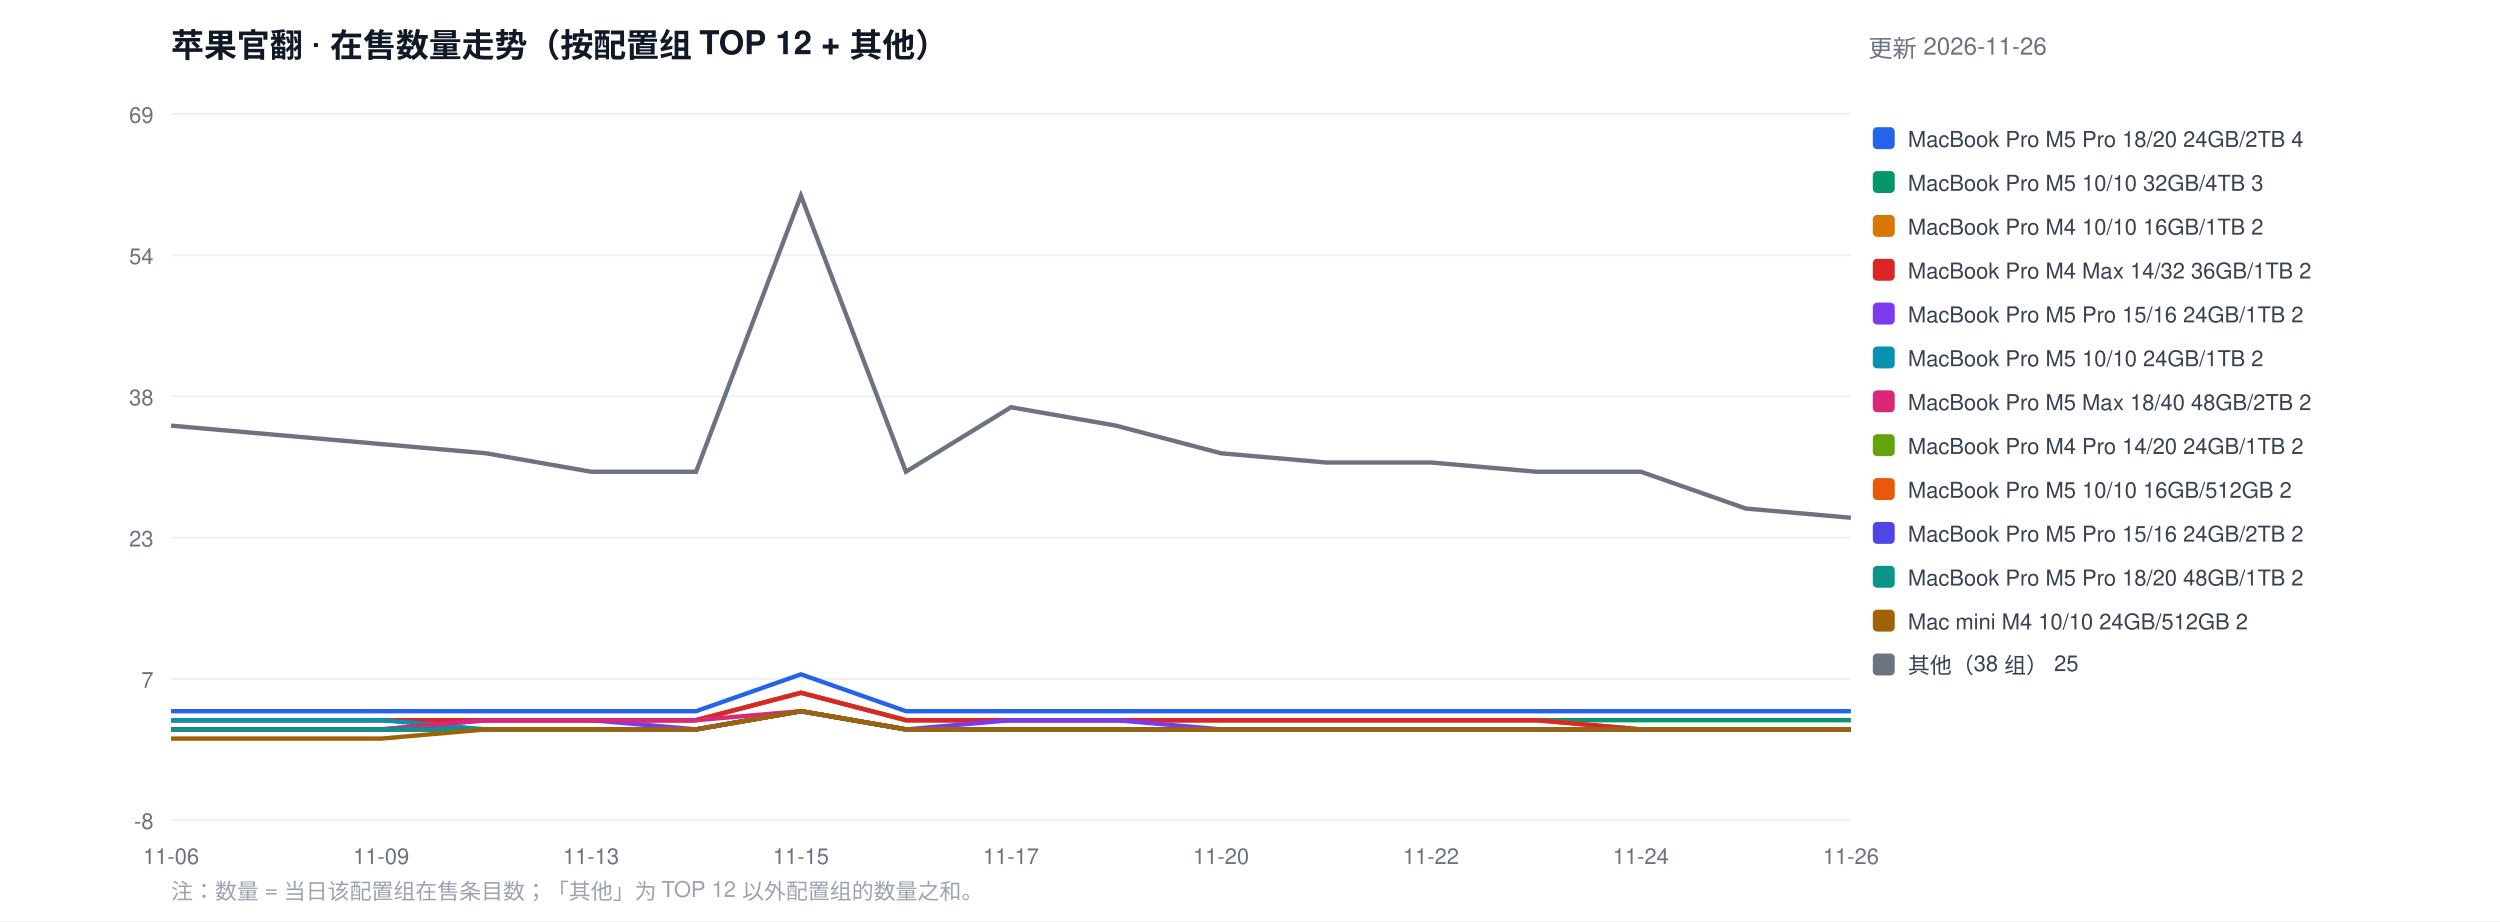
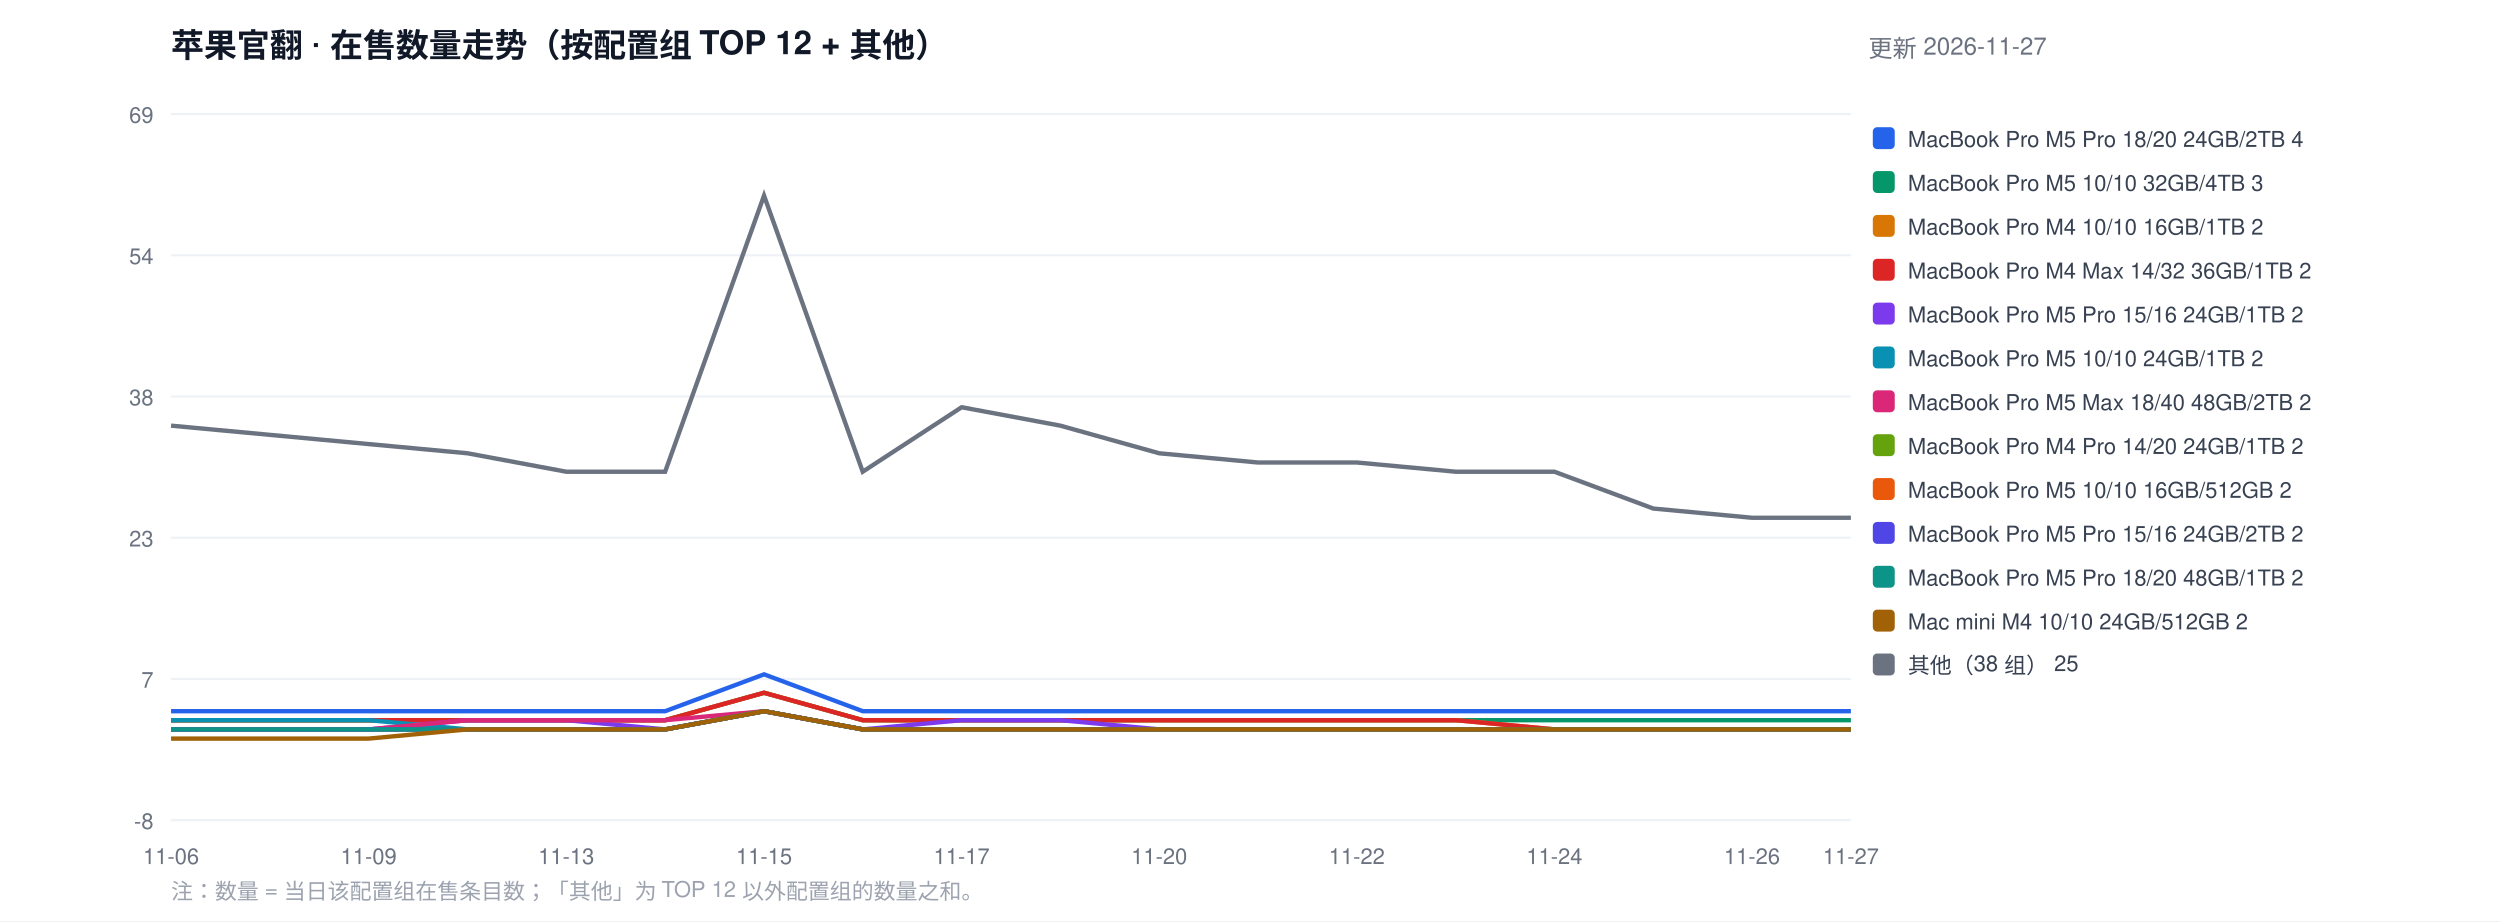
<svg xmlns="http://www.w3.org/2000/svg" width="1140" height="420" viewBox="0 0 1140 420" font-family="-apple-system,Segoe UI,Helvetica,Arial,sans-serif">
  <rect width="1140" height="420" fill="#ffffff" />
  <text x="78" y="26" font-size="15" font-weight="600" fill="#111827">苹果官翻 · 在售数量走势（按配置组 TOP 12 + 其他）</text>
-   <text x="852" y="26" font-size="11" fill="#6b7280">更新 2026-11-26</text>
+   <text x="852" y="26" font-size="11" fill="#6b7280">更新 2026-11-27</text>
  <line x1="78" y1="374.0" x2="844" y2="374.0" stroke="#eef2f7" />
  <text x="70" y="378.0" font-size="10" fill="#6b7280" text-anchor="end">-8</text>
  <line x1="78" y1="309.6" x2="844" y2="309.6" stroke="#eef2f7" />
  <text x="70" y="313.6" font-size="10" fill="#6b7280" text-anchor="end">7</text>
  <line x1="78" y1="245.2" x2="844" y2="245.2" stroke="#eef2f7" />
  <text x="70" y="249.2" font-size="10" fill="#6b7280" text-anchor="end">23</text>
  <line x1="78" y1="180.8" x2="844" y2="180.8" stroke="#eef2f7" />
  <text x="70" y="184.8" font-size="10" fill="#6b7280" text-anchor="end">38</text>
  <line x1="78" y1="116.4" x2="844" y2="116.4" stroke="#eef2f7" />
  <text x="70" y="120.4" font-size="10" fill="#6b7280" text-anchor="end">54</text>
  <line x1="78" y1="52.0" x2="844" y2="52.0" stroke="#eef2f7" />
  <text x="70" y="56.0" font-size="10" fill="#6b7280" text-anchor="end">69</text>
  <text x="78.0" y="394" font-size="10" fill="#6b7280" text-anchor="middle">11-06</text>
-   <text x="173.8" y="394" font-size="10" fill="#6b7280" text-anchor="middle">11-09</text>
-   <text x="269.5" y="394" font-size="10" fill="#6b7280" text-anchor="middle">11-13</text>
-   <text x="365.2" y="394" font-size="10" fill="#6b7280" text-anchor="middle">11-15</text>
-   <text x="461.0" y="394" font-size="10" fill="#6b7280" text-anchor="middle">11-17</text>
-   <text x="556.8" y="394" font-size="10" fill="#6b7280" text-anchor="middle">11-20</text>
-   <text x="652.5" y="394" font-size="10" fill="#6b7280" text-anchor="middle">11-22</text>
-   <text x="748.2" y="394" font-size="10" fill="#6b7280" text-anchor="middle">11-24</text>
-   <text x="844.0" y="394" font-size="10" fill="#6b7280" text-anchor="middle">11-26</text>
-   <polyline fill="none" stroke="#2563eb" stroke-width="2" points="78.0,324.3 125.9,324.3 173.8,324.3 221.6,324.3 269.5,324.3 317.4,324.3 365.2,307.5 413.1,324.3 461.0,324.3 508.9,324.3 556.8,324.3 604.6,324.3 652.5,324.3 700.4,324.3 748.2,324.3 796.1,324.3 844.0,324.3" />
-   <polyline fill="none" stroke="#059669" stroke-width="2" points="78.0,328.4 125.9,328.4 173.8,328.4 221.6,328.4 269.5,328.4 317.4,328.4 365.2,315.9 413.1,328.4 461.0,328.4 508.9,328.4 556.8,328.4 604.6,328.4 652.5,328.4 700.4,328.4 748.2,328.4 796.1,328.4 844.0,328.4" />
-   <polyline fill="none" stroke="#d97706" stroke-width="2" points="78.0,328.4 125.9,328.4 173.8,328.4 221.6,328.4 269.5,328.4 317.4,328.4 365.2,315.9 413.1,328.4 461.0,328.4 508.9,328.4 556.8,328.4 604.6,328.4 652.5,328.4 700.4,328.4 748.2,332.6 796.1,332.6 844.0,332.6" />
-   <polyline fill="none" stroke="#dc2626" stroke-width="2" points="78.0,328.4 125.9,328.4 173.8,328.4 221.6,328.4 269.5,328.4 317.4,328.4 365.2,315.9 413.1,328.4 461.0,328.4 508.9,328.4 556.8,328.4 604.6,328.4 652.5,328.4 700.4,328.4 748.2,332.6 796.1,332.6 844.0,332.6" />
-   <polyline fill="none" stroke="#7c3aed" stroke-width="2" points="78.0,332.6 125.9,332.6 173.8,332.6 221.6,328.4 269.5,328.4 317.4,332.6 365.2,324.3 413.1,332.6 461.0,328.4 508.9,328.4 556.8,332.6 604.6,332.6 652.5,332.6 700.4,332.6 748.2,332.6 796.1,332.6 844.0,332.6" />
-   <polyline fill="none" stroke="#0891b2" stroke-width="2" points="78.0,328.4 125.9,328.4 173.8,328.4 221.6,332.6 269.5,332.6 317.4,332.6 365.2,324.3 413.1,332.6 461.0,332.6 508.9,332.6 556.8,332.6 604.6,332.6 652.5,332.6 700.4,332.6 748.2,332.6 796.1,332.6 844.0,332.6" />
-   <polyline fill="none" stroke="#db2777" stroke-width="2" points="78.0,332.6 125.9,332.6 173.8,332.6 221.6,328.4 269.5,328.4 317.4,328.4 365.2,324.3 413.1,332.6 461.0,332.6 508.9,332.6 556.8,332.6 604.6,332.6 652.5,332.6 700.4,332.6 748.2,332.6 796.1,332.6 844.0,332.6" />
-   <polyline fill="none" stroke="#65a30d" stroke-width="2" points="78.0,332.6 125.9,332.6 173.8,332.6 221.6,332.6 269.5,332.6 317.4,332.6 365.2,324.3 413.1,332.6 461.0,332.6 508.9,332.6 556.8,332.6 604.6,332.6 652.5,332.6 700.4,332.6 748.2,332.6 796.1,332.6 844.0,332.6" />
-   <polyline fill="none" stroke="#ea580c" stroke-width="2" points="78.0,332.6 125.9,332.6 173.8,332.6 221.6,332.6 269.5,332.6 317.4,332.6 365.2,324.3 413.1,332.6 461.0,332.6 508.9,332.6 556.8,332.6 604.6,332.6 652.5,332.6 700.4,332.6 748.2,332.6 796.1,332.6 844.0,332.6" />
-   <polyline fill="none" stroke="#4f46e5" stroke-width="2" points="78.0,332.6 125.9,332.6 173.8,332.6 221.6,332.6 269.5,332.6 317.4,332.6 365.2,324.3 413.1,332.6 461.0,332.6 508.9,332.6 556.8,332.6 604.6,332.6 652.5,332.6 700.4,332.6 748.2,332.6 796.1,332.6 844.0,332.6" />
-   <polyline fill="none" stroke="#0d9488" stroke-width="2" points="78.0,332.6 125.9,332.6 173.8,332.6 221.6,332.6 269.5,332.6 317.4,332.6 365.2,324.3 413.1,332.6 461.0,332.6 508.9,332.6 556.8,332.6 604.6,332.6 652.5,332.6 700.4,332.6 748.2,332.6 796.1,332.6 844.0,332.6" />
-   <polyline fill="none" stroke="#a16207" stroke-width="2" points="78.0,336.8 125.9,336.8 173.8,336.8 221.6,332.6 269.5,332.6 317.4,332.6 365.2,324.3 413.1,332.6 461.0,332.6 508.9,332.6 556.8,332.6 604.6,332.6 652.5,332.6 700.4,332.6 748.2,332.6 796.1,332.6 844.0,332.6" />
-   <polyline fill="none" stroke="#6b7280" stroke-width="2" points="78.0,194.1 125.9,198.3 173.8,202.5 221.6,206.7 269.5,215.1 317.4,215.1 365.2,89.2 413.1,215.1 461.0,185.7 508.9,194.1 556.8,206.7 604.6,210.9 652.5,210.9 700.4,215.1 748.2,215.1 796.1,231.9 844.0,236.1" />
+   <text x="168.1" y="394" font-size="10" fill="#6b7280" text-anchor="middle">11-09</text>
+   <text x="258.2" y="394" font-size="10" fill="#6b7280" text-anchor="middle">11-13</text>
+   <text x="348.4" y="394" font-size="10" fill="#6b7280" text-anchor="middle">11-15</text>
+   <text x="438.5" y="394" font-size="10" fill="#6b7280" text-anchor="middle">11-17</text>
+   <text x="528.6" y="394" font-size="10" fill="#6b7280" text-anchor="middle">11-20</text>
+   <text x="618.7" y="394" font-size="10" fill="#6b7280" text-anchor="middle">11-22</text>
+   <text x="708.8" y="394" font-size="10" fill="#6b7280" text-anchor="middle">11-24</text>
+   <text x="798.9" y="394" font-size="10" fill="#6b7280" text-anchor="middle">11-26</text>
+   <text x="844.0" y="394" font-size="10" fill="#6b7280" text-anchor="middle">11-27</text>
+   <polyline fill="none" stroke="#2563eb" stroke-width="2" points="78.0,324.3 123.1,324.3 168.1,324.3 213.2,324.3 258.2,324.3 303.3,324.3 348.4,307.5 393.4,324.3 438.5,324.3 483.5,324.3 528.6,324.3 573.6,324.3 618.7,324.3 663.8,324.3 708.8,324.3 753.9,324.3 798.9,324.3 844.0,324.3" />
+   <polyline fill="none" stroke="#059669" stroke-width="2" points="78.0,328.4 123.1,328.4 168.1,328.4 213.2,328.4 258.2,328.4 303.3,328.4 348.4,315.9 393.4,328.4 438.5,328.4 483.5,328.4 528.6,328.4 573.6,328.4 618.7,328.4 663.8,328.4 708.8,328.4 753.9,328.4 798.9,328.4 844.0,328.4" />
+   <polyline fill="none" stroke="#d97706" stroke-width="2" points="78.0,328.4 123.1,328.4 168.1,328.4 213.2,328.4 258.2,328.4 303.3,328.4 348.4,315.9 393.4,328.4 438.5,328.4 483.5,328.4 528.6,328.4 573.6,328.4 618.7,328.4 663.8,328.4 708.8,332.6 753.9,332.6 798.9,332.6 844.0,332.6" />
+   <polyline fill="none" stroke="#dc2626" stroke-width="2" points="78.0,328.4 123.1,328.4 168.1,328.4 213.2,328.4 258.2,328.4 303.3,328.4 348.4,315.9 393.4,328.4 438.5,328.4 483.5,328.4 528.6,328.4 573.6,328.4 618.7,328.4 663.8,328.4 708.8,332.6 753.9,332.6 798.9,332.6 844.0,332.6" />
+   <polyline fill="none" stroke="#7c3aed" stroke-width="2" points="78.0,332.6 123.1,332.6 168.1,332.6 213.2,328.4 258.2,328.4 303.3,332.6 348.4,324.3 393.4,332.6 438.5,328.4 483.5,328.4 528.6,332.6 573.6,332.6 618.7,332.6 663.8,332.6 708.8,332.6 753.9,332.6 798.9,332.6 844.0,332.6" />
+   <polyline fill="none" stroke="#0891b2" stroke-width="2" points="78.0,328.4 123.1,328.4 168.1,328.4 213.2,332.6 258.2,332.6 303.3,332.6 348.4,324.3 393.4,332.6 438.5,332.6 483.5,332.6 528.6,332.6 573.6,332.6 618.7,332.6 663.8,332.6 708.8,332.6 753.9,332.6 798.9,332.6 844.0,332.6" />
+   <polyline fill="none" stroke="#db2777" stroke-width="2" points="78.0,332.6 123.1,332.6 168.1,332.6 213.2,328.4 258.2,328.4 303.3,328.4 348.4,324.3 393.4,332.6 438.5,332.6 483.5,332.6 528.6,332.6 573.6,332.6 618.7,332.6 663.8,332.6 708.8,332.6 753.9,332.6 798.9,332.6 844.0,332.6" />
+   <polyline fill="none" stroke="#65a30d" stroke-width="2" points="78.0,332.6 123.1,332.6 168.1,332.6 213.2,332.6 258.2,332.6 303.3,332.6 348.4,324.3 393.4,332.6 438.5,332.6 483.5,332.6 528.6,332.6 573.6,332.6 618.7,332.6 663.8,332.6 708.8,332.6 753.9,332.6 798.9,332.6 844.0,332.6" />
+   <polyline fill="none" stroke="#ea580c" stroke-width="2" points="78.0,332.6 123.1,332.6 168.1,332.6 213.2,332.6 258.2,332.6 303.3,332.6 348.4,324.3 393.4,332.6 438.5,332.6 483.5,332.6 528.6,332.6 573.6,332.6 618.7,332.6 663.8,332.6 708.8,332.6 753.9,332.6 798.9,332.6 844.0,332.6" />
+   <polyline fill="none" stroke="#4f46e5" stroke-width="2" points="78.0,332.6 123.1,332.6 168.1,332.6 213.2,332.6 258.2,332.6 303.3,332.6 348.4,324.3 393.4,332.6 438.5,332.6 483.5,332.6 528.6,332.6 573.6,332.6 618.7,332.6 663.8,332.6 708.8,332.6 753.9,332.6 798.9,332.6 844.0,332.6" />
+   <polyline fill="none" stroke="#0d9488" stroke-width="2" points="78.0,332.6 123.1,332.6 168.1,332.6 213.2,332.6 258.2,332.6 303.3,332.6 348.4,324.3 393.4,332.6 438.5,332.6 483.5,332.6 528.6,332.6 573.6,332.6 618.7,332.6 663.8,332.6 708.8,332.6 753.9,332.6 798.9,332.6 844.0,332.6" />
+   <polyline fill="none" stroke="#a16207" stroke-width="2" points="78.0,336.8 123.1,336.8 168.1,336.8 213.2,332.6 258.2,332.6 303.3,332.6 348.4,324.3 393.4,332.6 438.5,332.6 483.5,332.6 528.6,332.6 573.6,332.6 618.7,332.6 663.8,332.6 708.8,332.6 753.9,332.6 798.9,332.6 844.0,332.6" />
+   <polyline fill="none" stroke="#6b7280" stroke-width="2" points="78.0,194.1 123.1,198.3 168.1,202.5 213.2,206.7 258.2,215.1 303.3,215.1 348.4,89.2 393.4,215.1 438.5,185.7 483.5,194.1 528.6,206.7 573.6,210.9 618.7,210.9 663.8,215.1 708.8,215.1 753.9,231.9 798.9,236.1 844.0,236.1" />
  <rect x="854" y="58" width="10" height="10" rx="2" fill="#2563eb" />
  <text x="870" y="67" font-size="10" fill="#374151">MacBook Pro M5 Pro 18/20 24GB/2TB 4</text>
  <rect x="854" y="78" width="10" height="10" rx="2" fill="#059669" />
  <text x="870" y="87" font-size="10" fill="#374151">MacBook Pro M5 10/10 32GB/4TB 3</text>
  <rect x="854" y="98" width="10" height="10" rx="2" fill="#d97706" />
  <text x="870" y="107" font-size="10" fill="#374151">MacBook Pro M4 10/10 16GB/1TB 2</text>
  <rect x="854" y="118" width="10" height="10" rx="2" fill="#dc2626" />
  <text x="870" y="127" font-size="10" fill="#374151">MacBook Pro M4 Max 14/32 36GB/1TB 2</text>
  <rect x="854" y="138" width="10" height="10" rx="2" fill="#7c3aed" />
  <text x="870" y="147" font-size="10" fill="#374151">MacBook Pro M5 Pro 15/16 24GB/1TB 2</text>
  <rect x="854" y="158" width="10" height="10" rx="2" fill="#0891b2" />
  <text x="870" y="167" font-size="10" fill="#374151">MacBook Pro M5 10/10 24GB/1TB 2</text>
  <rect x="854" y="178" width="10" height="10" rx="2" fill="#db2777" />
  <text x="870" y="187" font-size="10" fill="#374151">MacBook Pro M5 Max 18/40 48GB/2TB 2</text>
  <rect x="854" y="198" width="10" height="10" rx="2" fill="#65a30d" />
  <text x="870" y="207" font-size="10" fill="#374151">MacBook Pro M4 Pro 14/20 24GB/1TB 2</text>
  <rect x="854" y="218" width="10" height="10" rx="2" fill="#ea580c" />
  <text x="870" y="227" font-size="10" fill="#374151">MacBook Pro M5 10/10 16GB/512GB 2</text>
  <rect x="854" y="238" width="10" height="10" rx="2" fill="#4f46e5" />
  <text x="870" y="247" font-size="10" fill="#374151">MacBook Pro M5 Pro 15/16 24GB/2TB 2</text>
  <rect x="854" y="258" width="10" height="10" rx="2" fill="#0d9488" />
  <text x="870" y="267" font-size="10" fill="#374151">MacBook Pro M5 Pro 18/20 48GB/1TB 2</text>
  <rect x="854" y="278" width="10" height="10" rx="2" fill="#a16207" />
  <text x="870" y="287" font-size="10" fill="#374151">Mac mini M4 10/10 24GB/512GB 2</text>
  <rect x="854" y="298" width="10" height="10" rx="2" fill="#6b7280" />
  <text x="870" y="307" font-size="10" fill="#374151">其他（38 组） 25</text>
  <text x="78" y="410" font-size="10" fill="#9ca3af">注：数量 = 当日该配置组在售条目数；「其他」为 TOP 12 以外配置组的数量之和。</text>
</svg>
